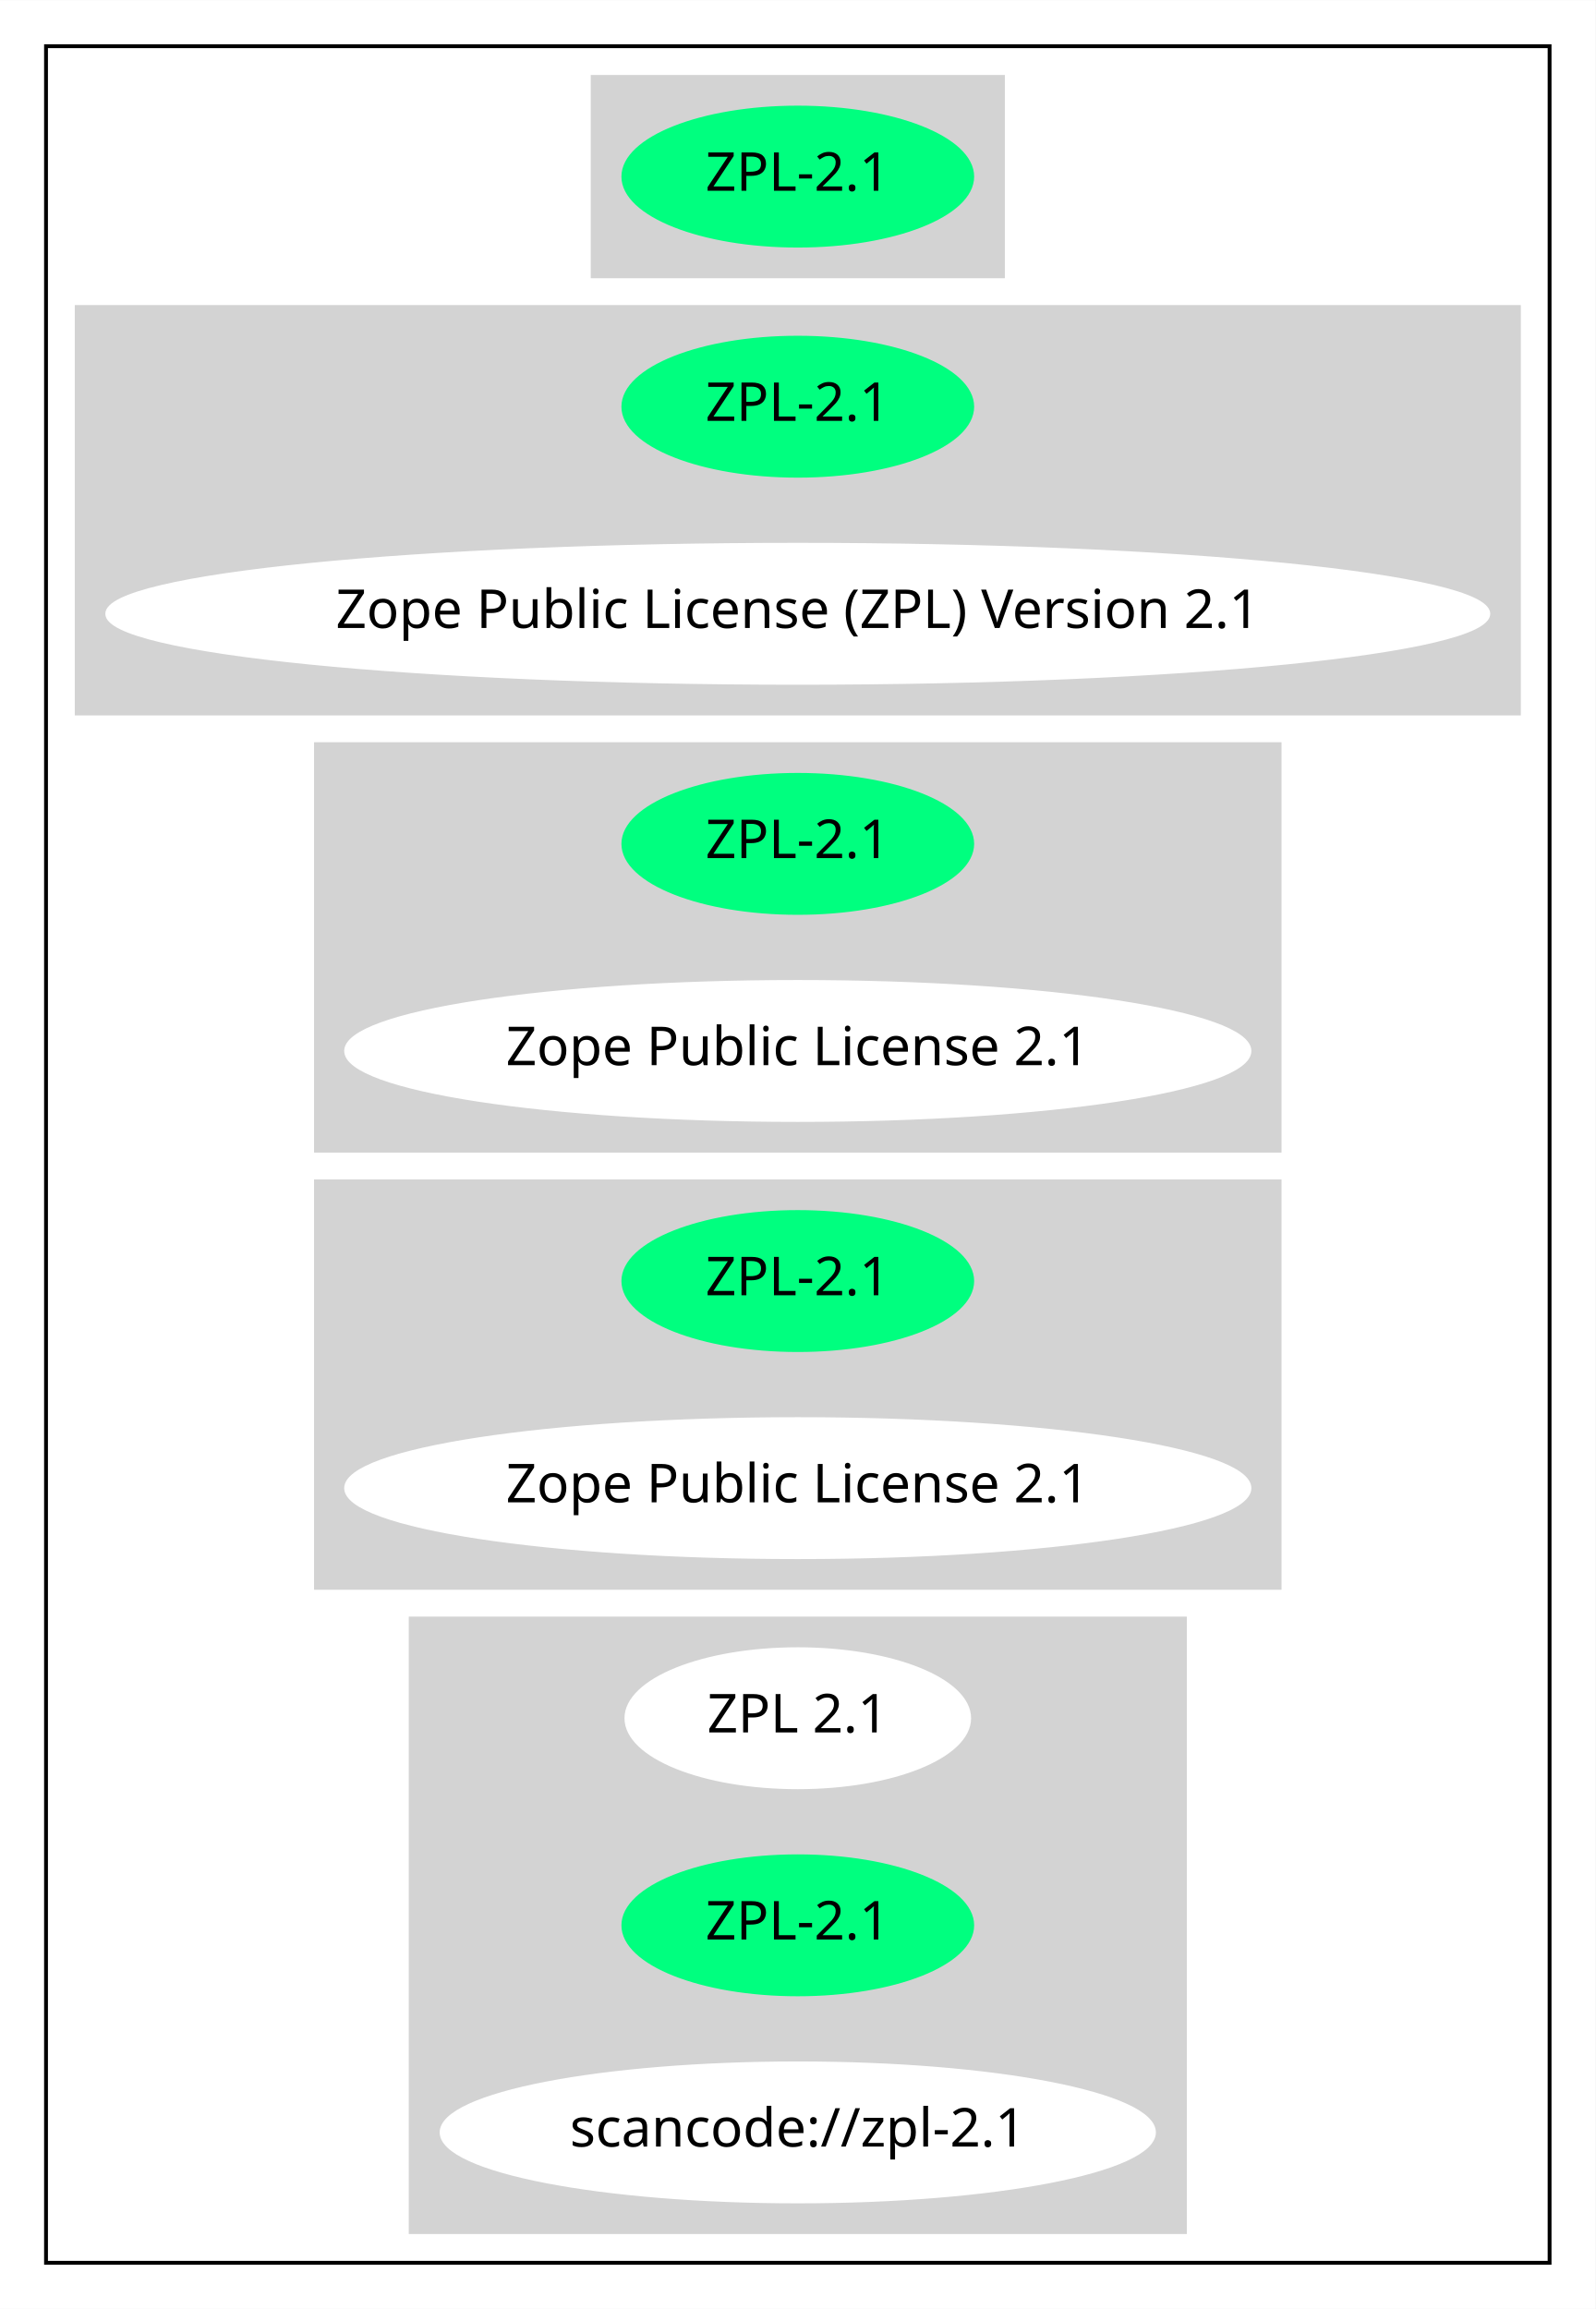
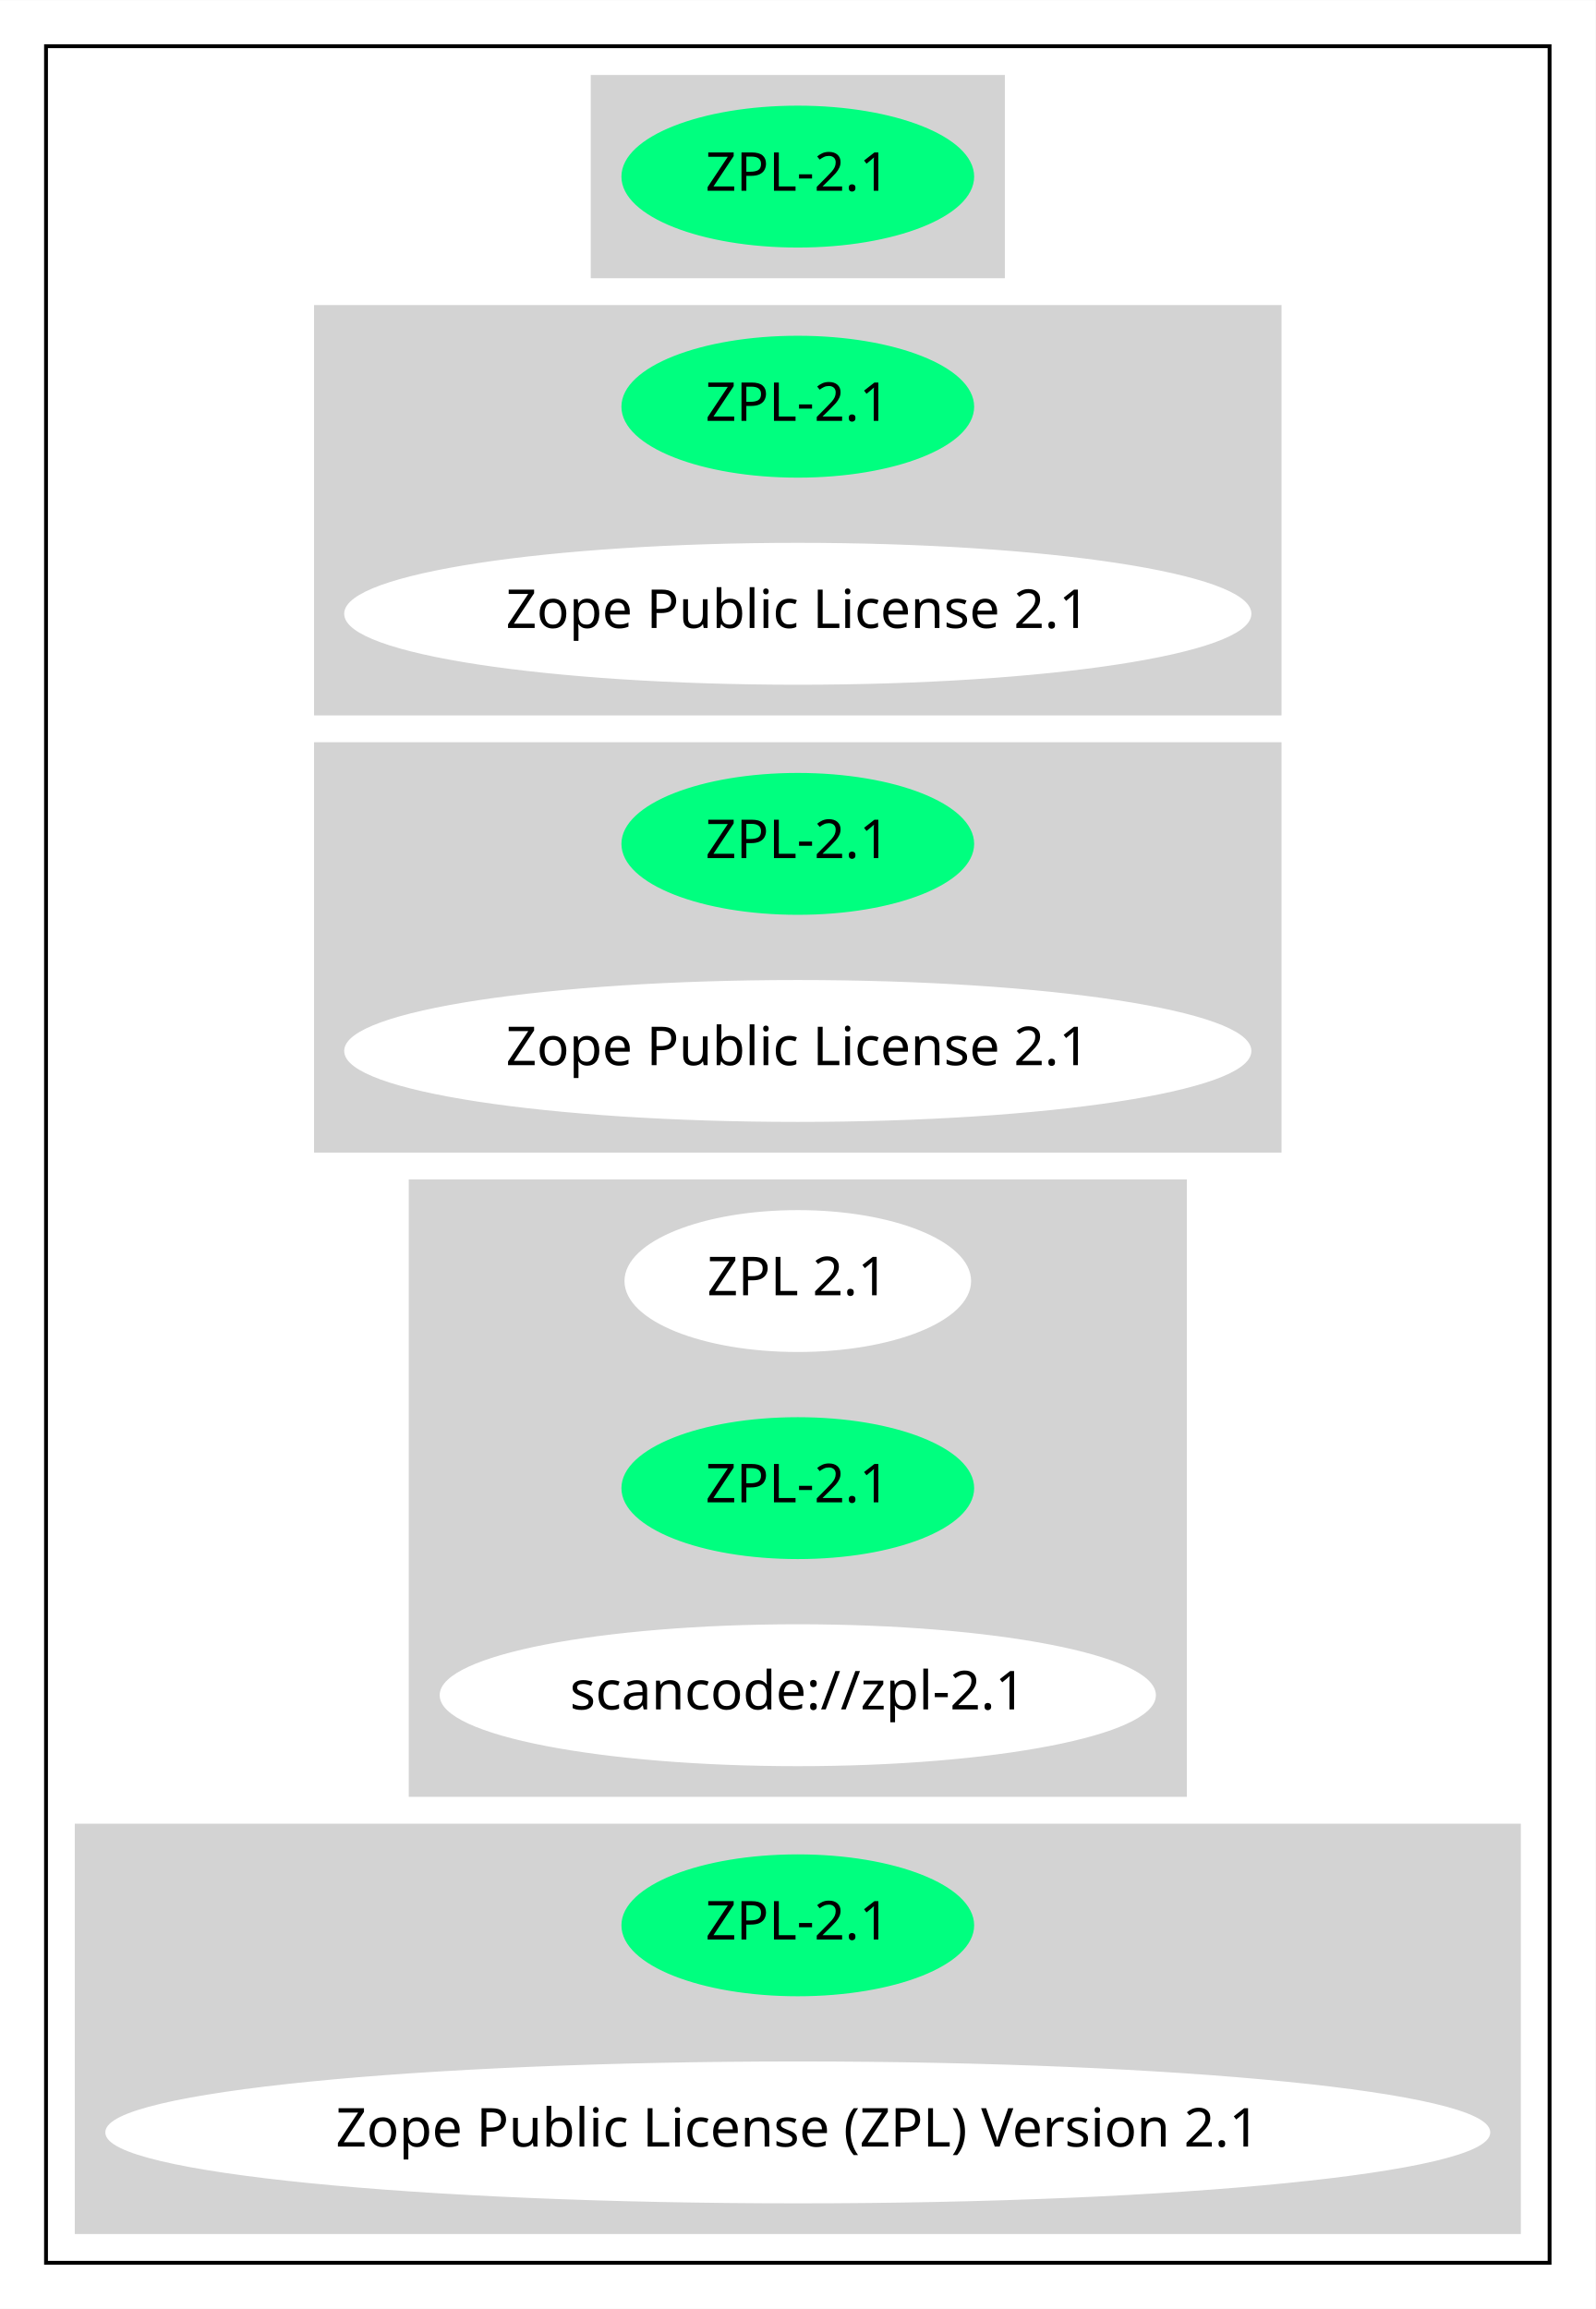
<svg xmlns="http://www.w3.org/2000/svg" width="416pt" height="602pt" viewBox="0.00 0.00 416.07 602.00">
  <g id="graph0" class="graph" transform="scale(1 1) rotate(0) translate(4 598)">
    <polygon fill="white" stroke="transparent" points="-4,4 -4,-598 412.07,-598 412.07,4 -4,4" />
    <g id="clust1" class="cluster">
      <polygon fill="none" stroke="black" points="8,-8 8,-586 400.07,-586 400.07,-8 8,-8" />
    </g>
    <g id="clust2" class="cluster">
      <polygon fill="lightgray" stroke="lightgray" points="150.54,-526 150.54,-578 257.53,-578 257.53,-526 150.54,-526" />
    </g>
    <g id="clust3" class="cluster">
-       <polygon fill="lightgray" stroke="lightgray" points="16,-412 16,-518 392.07,-518 392.07,-412 16,-412" />
+       <polygon fill="lightgray" stroke="lightgray" points="78.39,-412 78.39,-518 329.67,-518 329.67,-412 78.39,-412" />
    </g>
    <g id="clust4" class="cluster">
      <polygon fill="lightgray" stroke="lightgray" points="78.39,-298 78.39,-404 329.67,-404 329.67,-298 78.39,-298" />
    </g>
    <g id="clust5" class="cluster">
-       <polygon fill="lightgray" stroke="lightgray" points="78.39,-184 78.39,-290 329.67,-290 329.67,-184 78.39,-184" />
+       <polygon fill="lightgray" stroke="lightgray" points="103.09,-130 103.09,-290 304.98,-290 304.98,-130 103.09,-130" />
    </g>
    <g id="clust6" class="cluster">
-       <polygon fill="lightgray" stroke="lightgray" points="103.09,-16 103.09,-176 304.98,-176 304.98,-16 103.09,-16" />
+       <polygon fill="lightgray" stroke="lightgray" points="16,-16 16,-122 392.07,-122 392.07,-16 16,-16" />
    </g>
    <g id="node1" class="node">
      <ellipse fill="springgreen" stroke="springgreen" cx="204.03" cy="-552" rx="45.49" ry="18" />
      <text text-anchor="middle" x="204.03" y="-548.3" font-family="Times-Roman" font-size="14.00">ZPL-2.1</text>
    </g>
    <g id="node2" class="node">
      <ellipse fill="springgreen" stroke="springgreen" cx="204.03" cy="-492" rx="45.49" ry="18" />
      <text text-anchor="middle" x="204.03" y="-488.3" font-family="Times-Roman" font-size="14.00">ZPL-2.1</text>
    </g>
    <g id="node3" class="node">
-       <ellipse fill="white" stroke="white" cx="204.03" cy="-438" rx="180.07" ry="18" />
-       <text text-anchor="middle" x="204.03" y="-434.3" font-family="Times-Roman" font-size="14.00">Zope Public License (ZPL) Version 2.1</text>
+       <ellipse fill="white" stroke="white" cx="204.03" cy="-438" rx="117.78" ry="18" />
+       <text text-anchor="middle" x="204.03" y="-434.3" font-family="Times-Roman" font-size="14.00">Zope Public License 2.1</text>
    </g>
    <g id="node4" class="node">
      <ellipse fill="springgreen" stroke="springgreen" cx="204.03" cy="-378" rx="45.49" ry="18" />
      <text text-anchor="middle" x="204.03" y="-374.3" font-family="Times-Roman" font-size="14.00">ZPL-2.1</text>
    </g>
    <g id="node5" class="node">
      <ellipse fill="white" stroke="white" cx="204.03" cy="-324" rx="117.78" ry="18" />
      <text text-anchor="middle" x="204.03" y="-320.3" font-family="Times-Roman" font-size="14.00">Zope Public License 2.1</text>
    </g>
    <g id="node6" class="node">
-       <ellipse fill="springgreen" stroke="springgreen" cx="204.03" cy="-264" rx="45.49" ry="18" />
-       <text text-anchor="middle" x="204.03" y="-260.3" font-family="Times-Roman" font-size="14.00">ZPL-2.1</text>
+       <ellipse fill="white" stroke="white" cx="204.03" cy="-264" rx="44.69" ry="18" />
+       <text text-anchor="middle" x="204.03" y="-260.3" font-family="Times-Roman" font-size="14.00">ZPL 2.1</text>
    </g>
    <g id="node7" class="node">
-       <ellipse fill="white" stroke="white" cx="204.03" cy="-210" rx="117.78" ry="18" />
-       <text text-anchor="middle" x="204.03" y="-206.3" font-family="Times-Roman" font-size="14.00">Zope Public License 2.1</text>
+       <ellipse fill="springgreen" stroke="springgreen" cx="204.03" cy="-210" rx="45.49" ry="18" />
+       <text text-anchor="middle" x="204.03" y="-206.3" font-family="Times-Roman" font-size="14.00">ZPL-2.1</text>
    </g>
    <g id="node8" class="node">
-       <ellipse fill="white" stroke="white" cx="204.03" cy="-150" rx="44.69" ry="18" />
-       <text text-anchor="middle" x="204.03" y="-146.3" font-family="Times-Roman" font-size="14.00">ZPL 2.1</text>
+       <ellipse fill="white" stroke="white" cx="204.03" cy="-156" rx="92.88" ry="18" />
+       <text text-anchor="middle" x="204.03" y="-152.3" font-family="Times-Roman" font-size="14.00">scancode://zpl-2.1</text>
    </g>
    <g id="node9" class="node">
      <ellipse fill="springgreen" stroke="springgreen" cx="204.03" cy="-96" rx="45.49" ry="18" />
      <text text-anchor="middle" x="204.03" y="-92.3" font-family="Times-Roman" font-size="14.00">ZPL-2.1</text>
    </g>
    <g id="node10" class="node">
-       <ellipse fill="white" stroke="white" cx="204.03" cy="-42" rx="92.88" ry="18" />
-       <text text-anchor="middle" x="204.03" y="-38.3" font-family="Times-Roman" font-size="14.00">scancode://zpl-2.1</text>
+       <ellipse fill="white" stroke="white" cx="204.03" cy="-42" rx="180.07" ry="18" />
+       <text text-anchor="middle" x="204.03" y="-38.3" font-family="Times-Roman" font-size="14.00">Zope Public License (ZPL) Version 2.1</text>
    </g>
  </g>
</svg>
